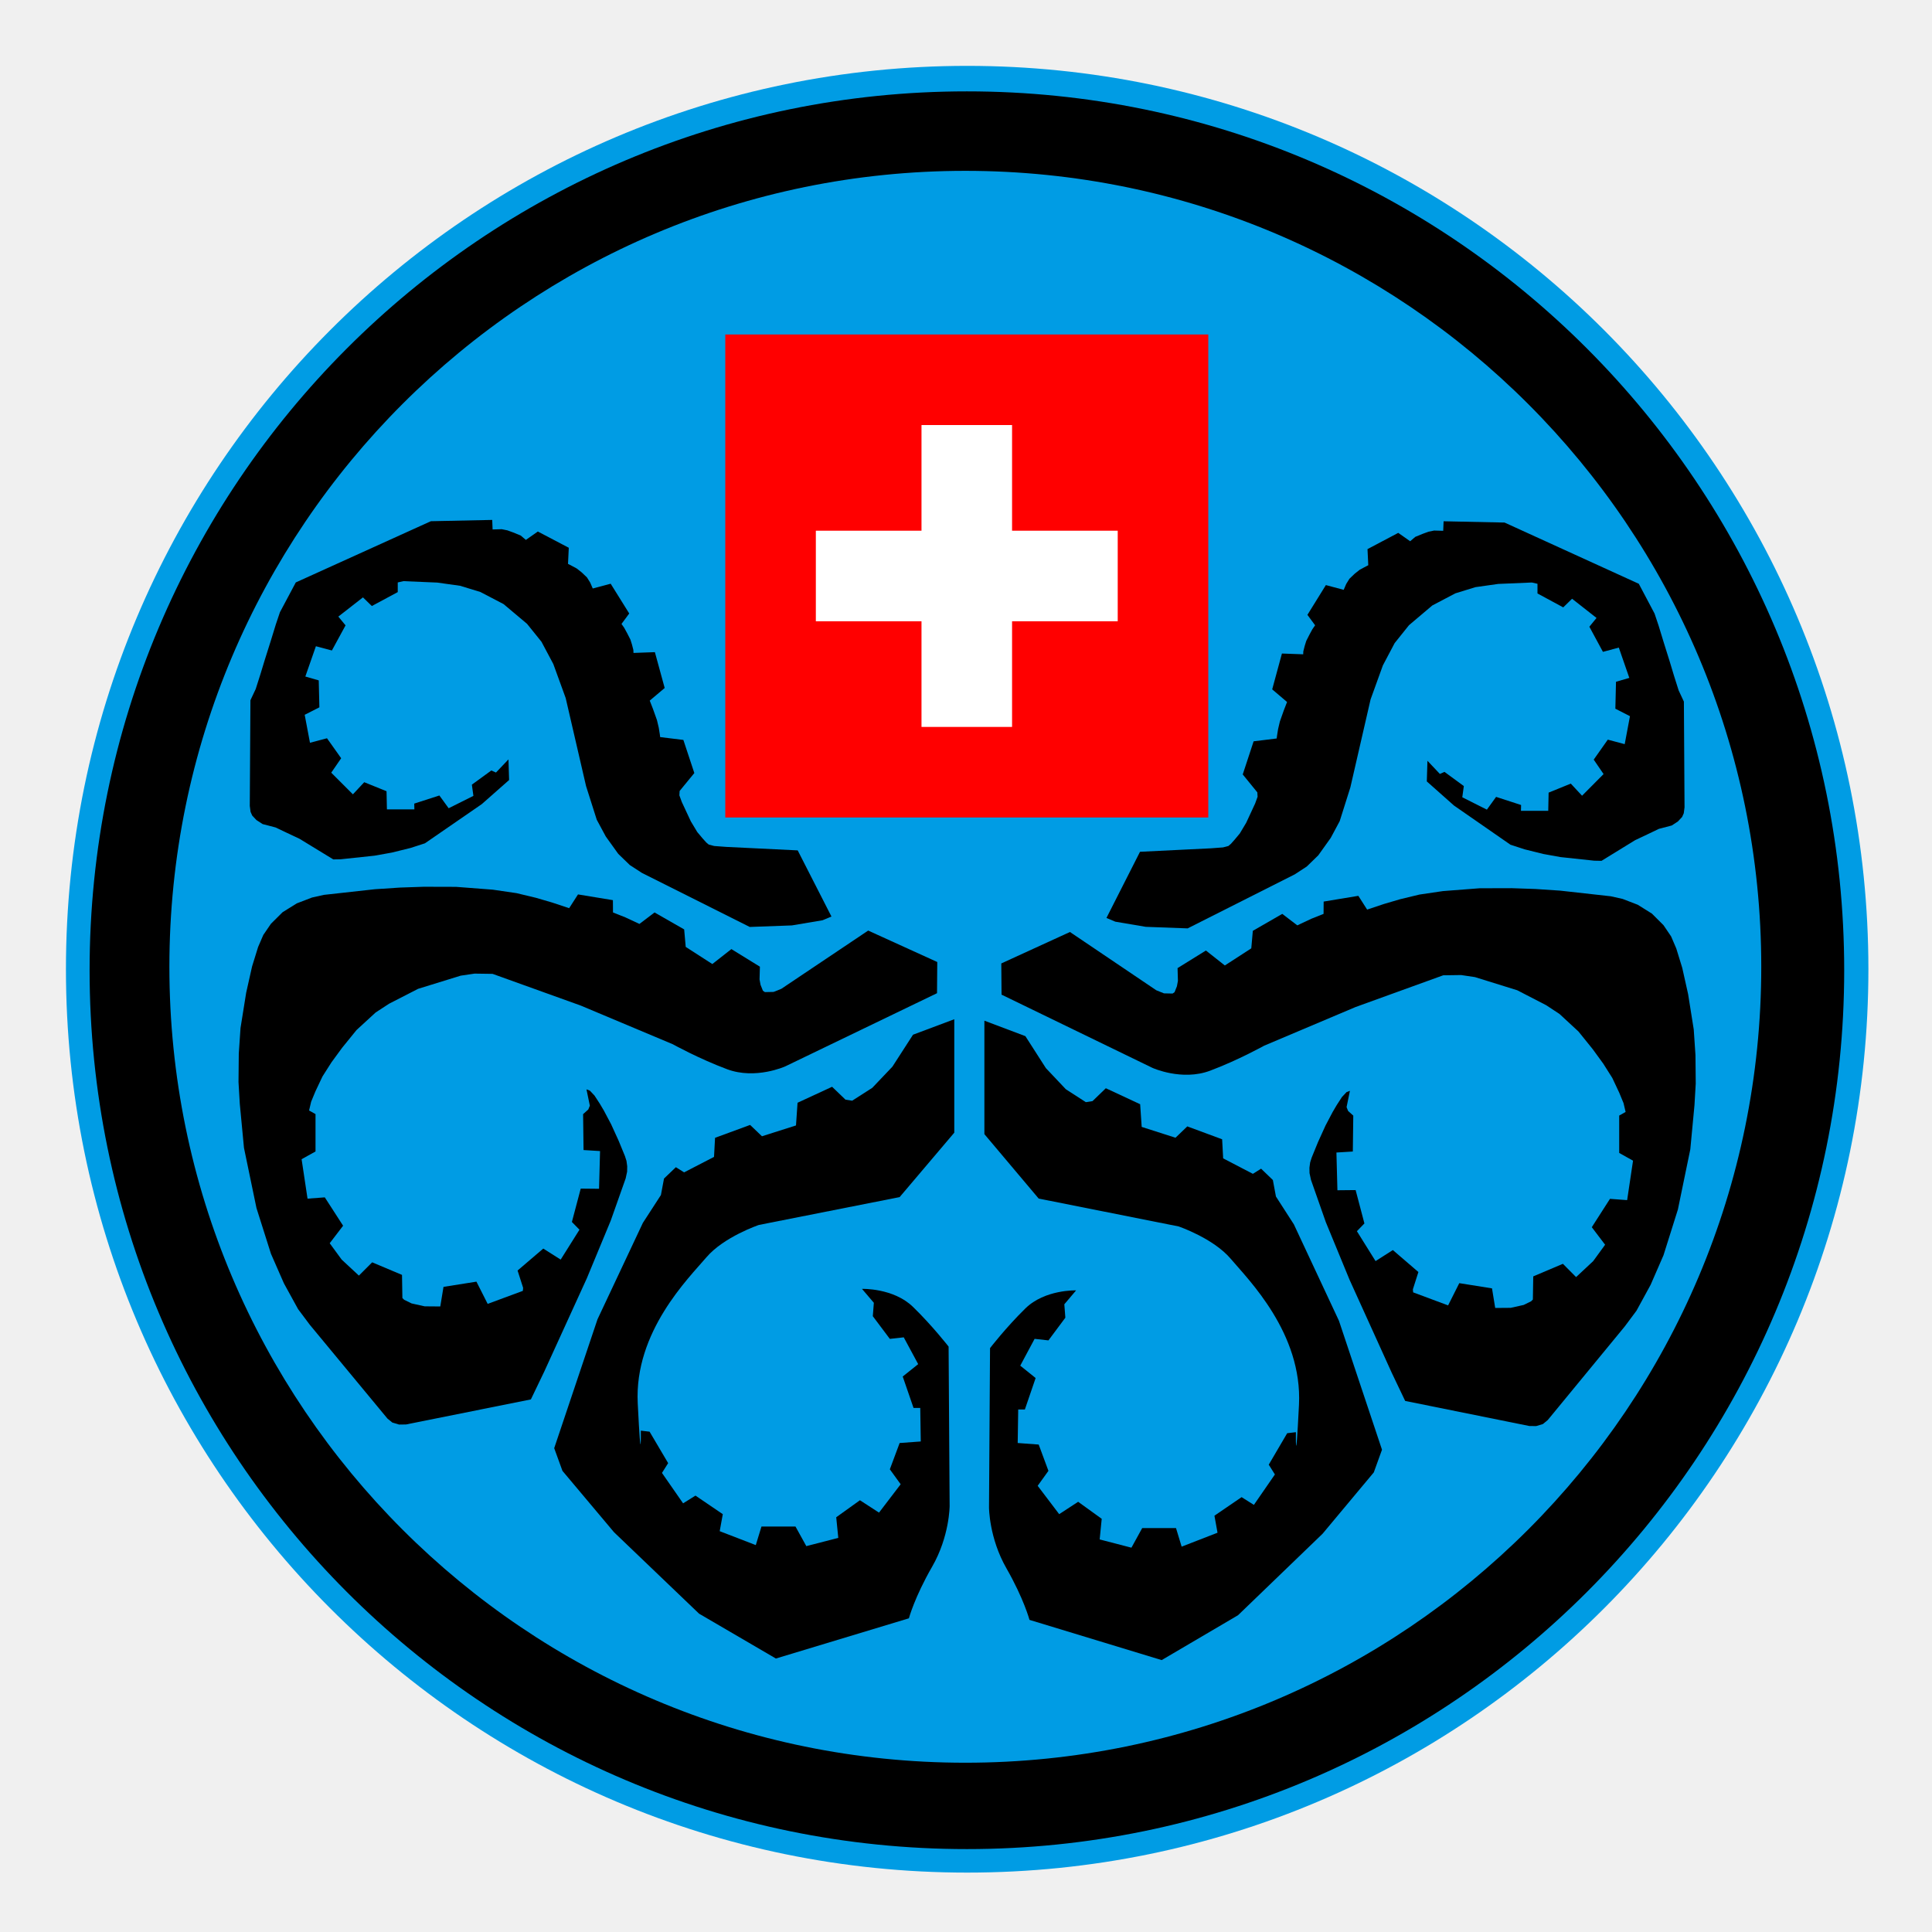
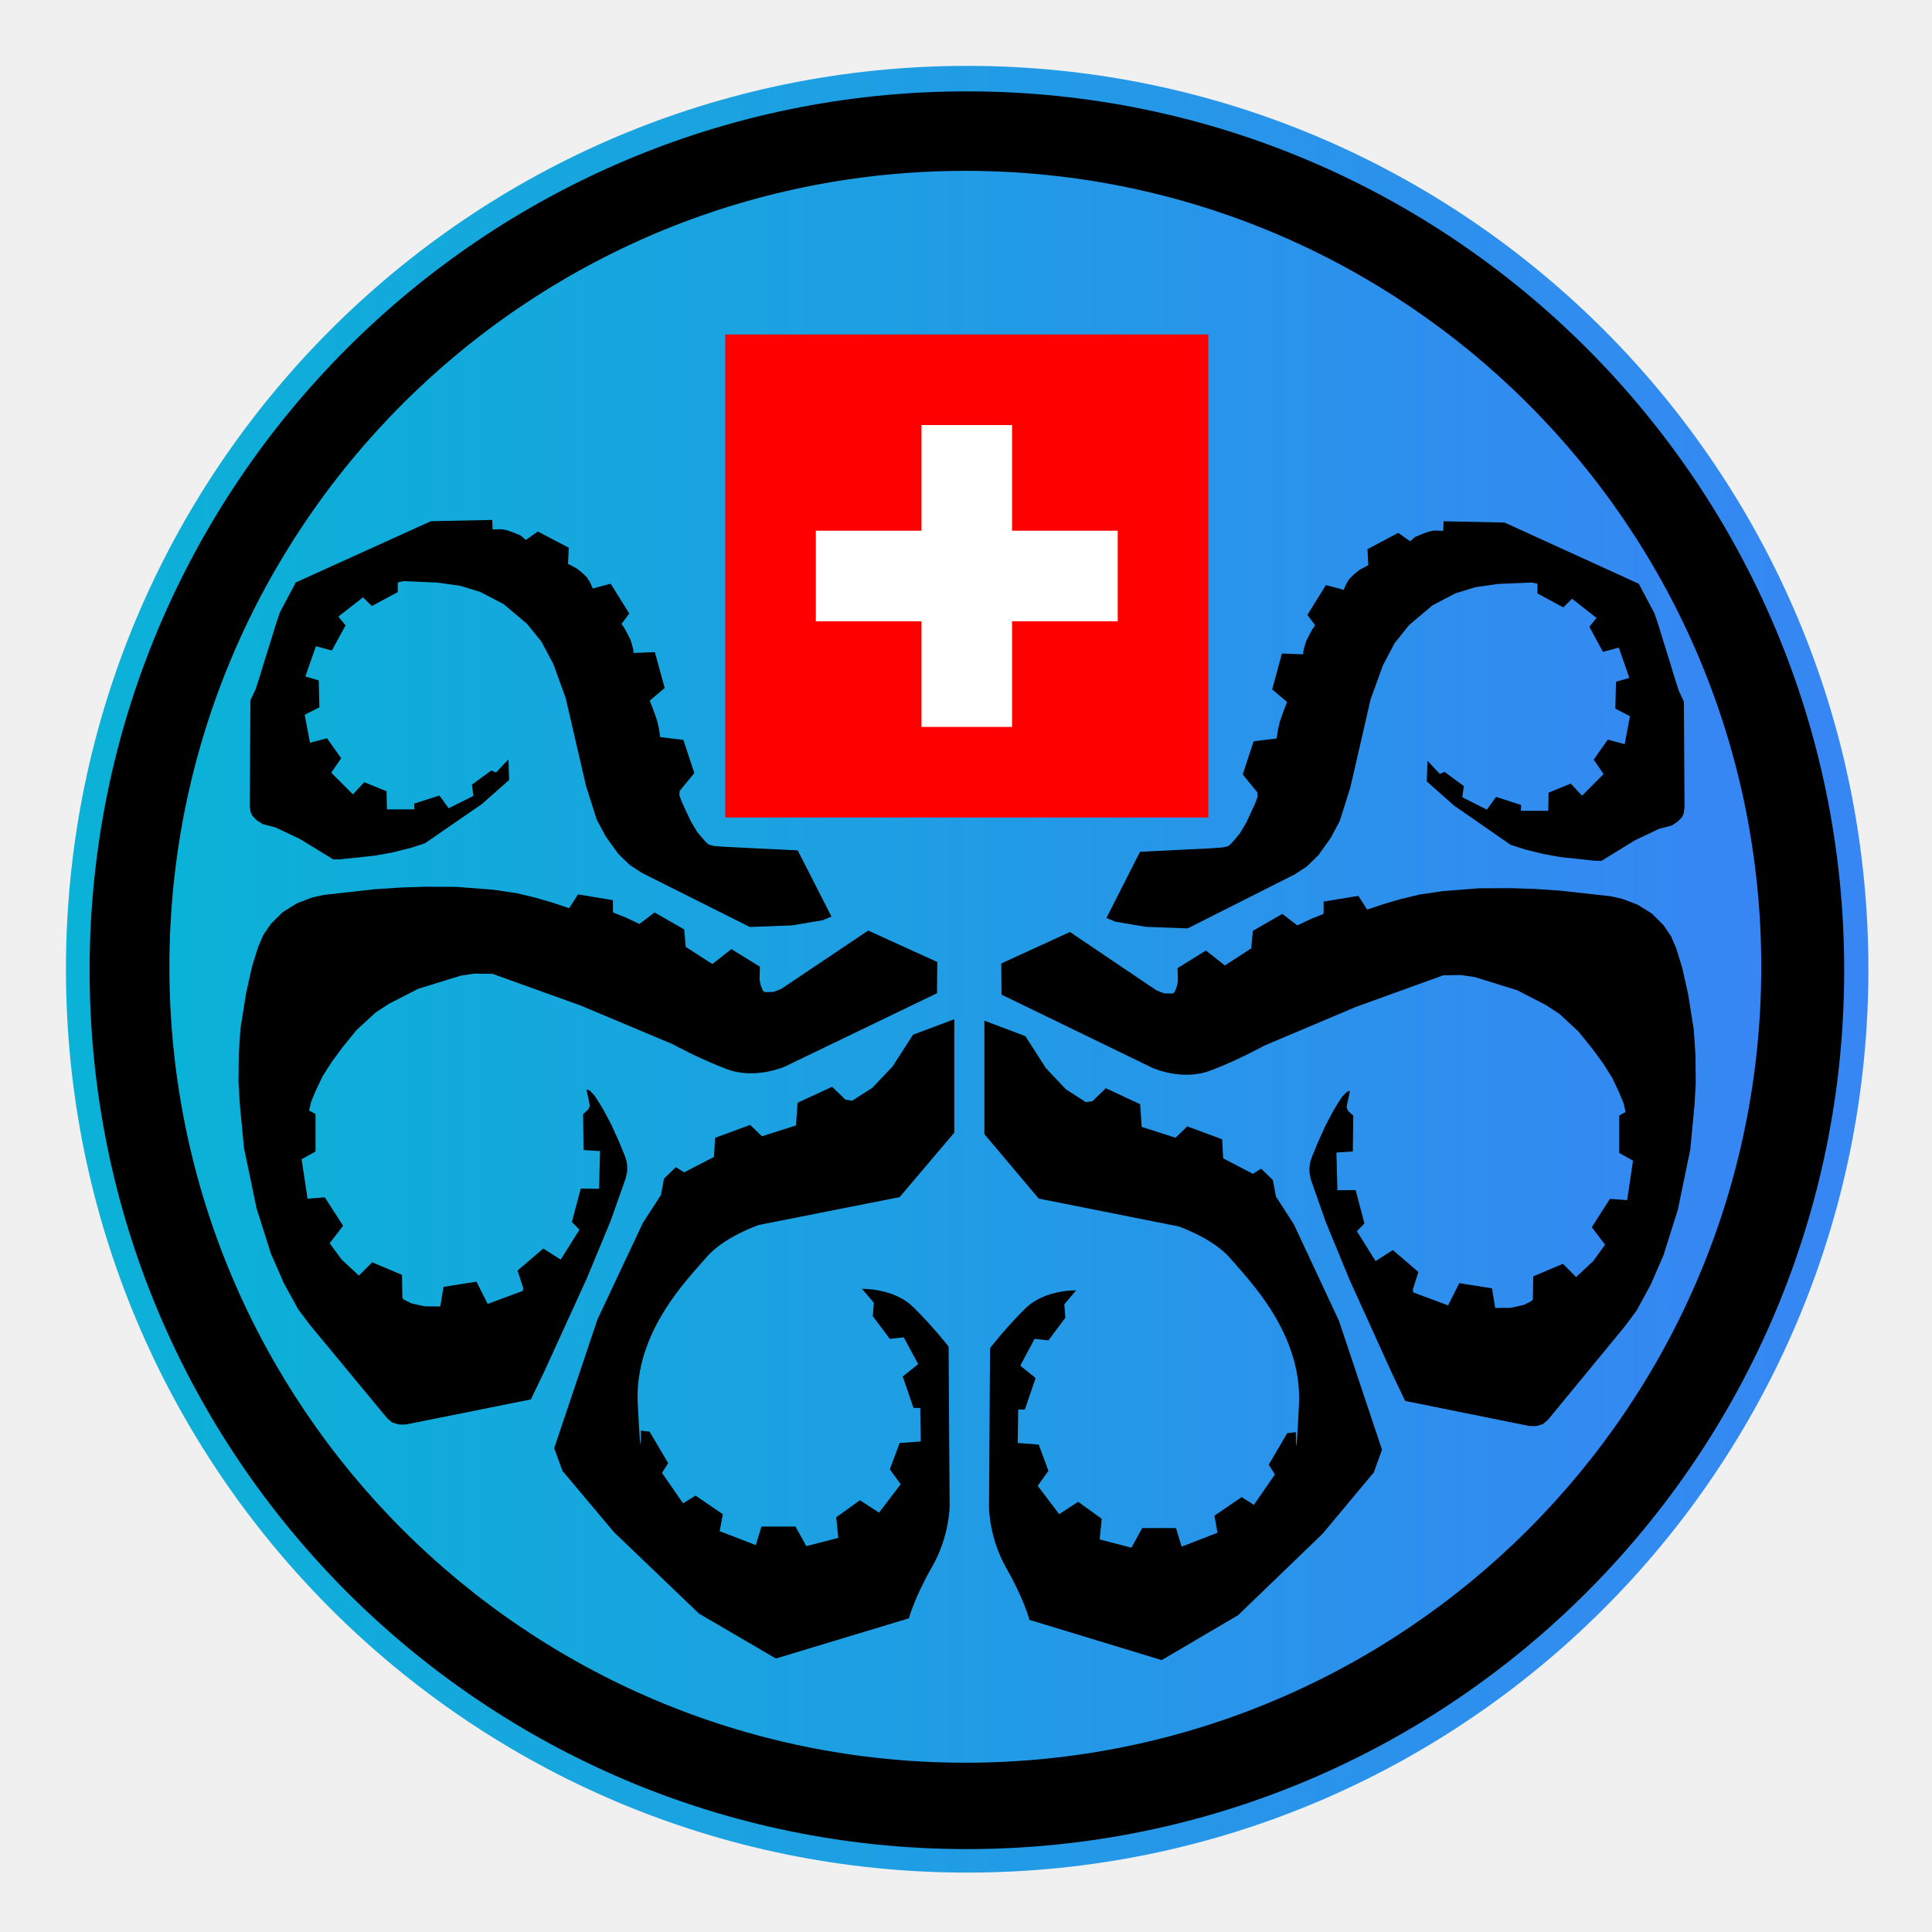
- <svg xmlns="http://www.w3.org/2000/svg" width="2048" height="2048" viewBox="0 0 541.867 541.867" version="1.1" id="svg5" xml:space="preserve">
-   <defs id="defs2" />
+ <svg xmlns="http://www.w3.org/2000/svg" xmlns:xlink="http://www.w3.org/1999/xlink" width="2048" height="2048" viewBox="0 0 541.867 541.867" version="1.1" id="svg5" xml:space="preserve">
+   <defs id="defs2">
+     <linearGradient id="linearGradient4474">
+       <stop style="stop-color:#06b6d4;stop-opacity:1;" offset="0" id="stop4470" />
+       <stop style="stop-color:#3b82f6;stop-opacity:1;" offset="1" id="stop4472" />
+     </linearGradient>
+     <linearGradient id="linearGradient2288">
+       <stop style="stop-color:#06b6d4;stop-opacity:1;" offset="0" id="stop2284" />
+       <stop style="stop-color:#3b82f6;stop-opacity:1;" offset="1" id="stop2286" />
+     </linearGradient>
+     <linearGradient xlink:href="#linearGradient2288" id="linearGradient2290" x1="7.177" y1="271.153" x2="534.311" y2="271.153" gradientUnits="userSpaceOnUse" gradientTransform="translate(-653.9233,-271.4423)" />
+     <linearGradient xlink:href="#linearGradient4474" id="linearGradient4476" x1="7.177" y1="271.153" x2="534.311" y2="271.153" gradientUnits="userSpaceOnUse" gradientTransform="translate(6.44943e-6)" />
+   </defs>
  <g id="layer4-3" transform="matrix(1.132278,0,0,1.134959,-35.29575,-35.90719)">
-     <circle style="fill:#009ce4;fill-opacity:1;stroke:#000000;stroke-width:80.66;stroke-opacity:0" id="path560-4" cx="270.744" cy="271.153" r="223.237" />
+     <circle style="fill:url(#linearGradient4476);fill-opacity:1;stroke:#000000;stroke-width:80.66;stroke-opacity:0" id="path560-4" cx="270.744" cy="271.153" r="223.237" />
  </g>
  <g id="layer5" transform="matrix(12.02149,0,0,6.438394,-242.0598,-171.1324)">
    <ellipse style="fill:#000000;fill-opacity:1;stroke:#000000;stroke-width:14.892;stroke-opacity:0" id="path2161" cx="42.694" cy="68.845" rx="20.468" ry="38.285" />
  </g>
-   <g id="layer4">
-     <circle style="fill:#009ce4;fill-opacity:1;stroke:#000000;stroke-width:80.66;stroke-opacity:0" id="path560" cx="270.744" cy="271.153" r="223.237" />
+   <g id="layer4" transform="rotate(135,270.7441,271.1531)">
+     <circle style="fill:url(#linearGradient2290);fill-opacity:1;stroke:#000000;stroke-width:80.66;stroke-dasharray:none;stroke-opacity:0" id="path560" cx="-383.179" cy="-0.289" r="223.237" transform="rotate(-135)" />
  </g>
  <g id="layer2">
    <path style="opacity:1;fill:#000000;fill-opacity:1;stroke:#000000;stroke-width:20;stroke-opacity:0" d="m 267.647,285.866 v 31.811 l -15.327,18.074 -39.475,7.808 c 0,0 -9.833,3.326 -14.749,9.11 -4.916,5.784 -20.243,20.822 -19.231,40.921 1.012,20.099 0.868,7.664 0.868,7.664 l 2.458,0.289 5.205,8.82 -1.735,2.747 5.928,8.531 3.47,-2.169 7.664,5.205 -0.868,4.772 10.122,3.904 1.591,-5.205 h 9.543 l 3.037,5.495 8.965,-2.314 -0.578,-5.784 6.651,-4.772 5.35,3.47 6.073,-7.953 -3.037,-4.193 2.747,-7.374 5.928,-0.434 -0.145,-9.399 h -1.88 l -3.037,-8.82 4.338,-3.47 -4.049,-7.519 -3.904,0.434 -4.772,-6.362 0.289,-3.76 -3.326,-3.904 c 0,0 8.82,-0.289 14.315,5.061 5.495,5.35 9.977,11.134 9.977,11.134 l 0.289,44.68 c 0,0 0,8.531 -4.916,17.062 -4.916,8.531 -6.507,14.46 -6.507,14.46 l -37.306,11.278 -21.545,-12.58 -23.858,-22.846 -14.46,-17.207 -2.314,-6.362 12.146,-36.149 12.724,-27.039 5.061,-7.808 0.868,-4.627 3.326,-3.181 2.314,1.446 8.387,-4.338 0.289,-5.35 9.833,-3.615 3.326,3.181 9.543,-3.037 0.434,-6.362 9.688,-4.482 3.759,3.615 1.88,0.289 5.639,-3.615 5.639,-5.928 5.784,-8.965 z" id="path4180" />
    <path style="fill:#000000;stroke:#000000;stroke-width:20;stroke-opacity:0" d="m 243.5,260.996 19.376,8.82 -0.072,8.748 -42.584,20.533 c 0,0 -8.314,3.759 -16.267,0.795 -7.953,-2.964 -15.255,-7.013 -15.255,-7.013 l -25.81,-10.845 -24.726,-8.893 -5.061,-0.072 -3.904,0.578 -11.929,3.687 -8.17,4.193 -3.759,2.458 -5.35,4.916 -4.049,4.989 -2.964,4.049 -2.53,3.976 -1.952,4.121 -1.229,2.964 -0.578,2.458 1.807,1.012 v 10.483 l -3.904,2.169 1.663,11.062 4.844,-0.361 5.133,7.953 -3.759,4.916 3.362,4.591 4.826,4.482 3.723,-3.723 8.368,3.525 0.108,6.489 0.488,0.488 2.097,1.03 3.669,0.813 4.374,0.036 0.904,-5.495 9.236,-1.464 3.153,6.238 9.867,-3.655 0.077,-0.844 -1.559,-4.857 7.208,-6.16 4.882,3.093 5.266,-8.384 -2.122,-2.173 2.479,-9.355 5.138,0.051 0.281,-10.582 -4.627,-0.281 -0.128,-10.071 1.457,-1.304 0.435,-1.074 -0.946,-4.575 0.946,0.358 1.304,1.38 1.483,2.275 1.15,1.943 2.019,3.809 2.122,4.652 1.764,4.294 0.435,1.355 0.204,1.508 -0.026,1.508 -0.409,1.892 -4.192,11.86 -6.697,16.155 -11.937,26.149 -3.757,7.822 -35.019,7.029 -1.943,0.026 -1.892,-0.562 -1.38,-1.125 -21.753,-26.277 -3.297,-4.397 -3.988,-7.259 -3.63,-8.282 -4.064,-12.832 -3.502,-16.87 -1.176,-12.372 -0.358,-6.084 0.077,-7.975 0.486,-7.183 1.585,-9.892 1.661,-7.387 1.687,-5.445 1.457,-3.374 2.147,-3.144 3.272,-3.246 3.988,-2.479 4.269,-1.636 3.323,-0.741 14.314,-1.585 6.978,-0.46 6.723,-0.23 9.049,0.026 10.327,0.792 6.62,0.971 5.445,1.304 4.55,1.329 4.78,1.585 2.479,-3.86 9.79,1.61 0.026,3.451 3.476,1.38 3.936,1.84 4.243,-3.221 8.307,4.754 0.435,4.908 7.464,4.805 5.342,-4.192 8.001,4.933 -0.102,3.579 0.281,1.508 0.665,1.661 0.562,0.383 2.428,-0.051 2.173,-0.869 z" id="path414" />
    <path style="fill:#000000;stroke:#000000;stroke-width:20;stroke-opacity:0" d="m 233.197,257.055 -2.494,1.048 -8.603,1.446 -11.821,0.434 -30.221,-15.146 -3.398,-2.205 -3.253,-3.145 -3.506,-4.88 -2.53,-4.699 -3,-9.435 -5.712,-24.69 -3.47,-9.543 -3.326,-6.254 -4.049,-5.025 -6.579,-5.531 -6.507,-3.398 -5.675,-1.735 -6.435,-0.904 -9.471,-0.398 -1.591,0.361 v 2.711 l -7.266,3.904 -2.494,-2.422 -6.904,5.386 2.024,2.458 -3.832,7.049 -4.482,-1.193 -2.964,8.495 3.759,1.084 0.181,7.555 -4.121,2.097 1.482,7.844 4.772,-1.265 3.976,5.603 -2.783,4.049 6.073,6.073 3.181,-3.398 6.254,2.53 0.108,5.097 h 7.7 l -0.036,-1.627 7.049,-2.277 2.603,3.579 6.941,-3.47 -0.434,-3.145 5.458,-3.976 1.301,0.578 3.506,-3.687 0.181,5.784 -7.664,6.76 -15.942,10.989 -4.013,1.301 -5.278,1.301 -4.844,0.868 -9.507,1.012 -2.06,0.036 -9.471,-5.784 -3.687,-1.735 -3.037,-1.446 -3.615,-0.94 -1.735,-1.121 -1.193,-1.265 -0.47,-1.048 -0.217,-1.663 0.181,-29.642 1.482,-3.145 1.301,-4.085 1.229,-4.049 1.699,-5.386 1.41,-4.591 1.157,-3.434 4.446,-8.35 37.884,-17.171 17.207,-0.361 0.108,2.675 2.567,-0.072 1.591,0.325 1.591,0.578 2.133,0.868 1.446,1.229 3.362,-2.35 8.676,4.555 -0.217,4.519 1.121,0.578 1.338,0.723 1.374,1.084 1.482,1.41 0.904,1.446 0.723,1.663 5.025,-1.338 5.205,8.35 -2.169,2.928 0.759,1.084 0.868,1.591 0.868,1.699 0.434,1.374 0.398,1.554 0.036,0.831 6.001,-0.217 2.747,10.049 -4.193,3.543 0.904,2.314 1.121,3.145 0.506,2.133 0.289,1.807 0.108,0.831 6.507,0.795 3.073,9.29 -4.121,5.025 -0.072,1.229 0.687,1.88 2.53,5.422 1.807,3 1.518,1.807 1.012,1.121 0.687,0.578 1.518,0.398 3.398,0.253 20.027,0.976 z" id="path416" />
    <path style="opacity:1;fill:#000000;fill-opacity:1;stroke:#000000;stroke-width:20;stroke-opacity:0" d="m 267.647,285.866 v 31.811 l -15.327,18.074 -39.475,7.808 c 0,0 -9.833,3.326 -14.749,9.11 -4.916,5.784 -20.243,20.822 -19.231,40.921 1.012,20.099 0.868,7.664 0.868,7.664 l 2.458,0.289 5.205,8.82 -1.735,2.747 5.928,8.531 3.47,-2.169 7.664,5.205 -0.868,4.772 10.122,3.904 1.591,-5.205 h 9.543 l 3.037,5.495 8.965,-2.314 -0.578,-5.784 6.651,-4.772 5.35,3.47 6.073,-7.953 -3.037,-4.193 2.747,-7.374 5.928,-0.434 -0.145,-9.399 h -1.88 l -3.037,-8.82 4.338,-3.47 -4.049,-7.519 -3.904,0.434 -4.772,-6.362 0.289,-3.76 -3.326,-3.904 c 0,0 8.82,-0.289 14.315,5.061 5.495,5.35 9.977,11.134 9.977,11.134 l 0.289,44.68 c 0,0 0,8.531 -4.916,17.062 -4.916,8.531 -6.507,14.46 -6.507,14.46 l -37.306,11.278 -21.545,-12.58 -23.858,-22.846 -14.46,-17.207 -2.314,-6.362 12.146,-36.149 12.724,-27.039 5.061,-7.808 0.868,-4.627 3.326,-3.181 2.314,1.446 8.387,-4.338 0.289,-5.35 9.833,-3.615 3.326,3.181 9.543,-3.037 0.434,-6.362 9.688,-4.482 3.759,3.615 1.88,0.289 5.639,-3.615 5.639,-5.928 5.784,-8.965 z" id="path418" transform="matrix(-0.9938198,0,0,1.000206,542.0833,0.345842)" />
    <path style="fill:#000000;stroke:#000000;stroke-width:20;stroke-opacity:0" d="m 243.5,260.996 19.376,8.82 -0.072,8.748 -42.584,20.533 c 0,0 -8.314,3.759 -16.267,0.795 -7.953,-2.964 -15.255,-7.013 -15.255,-7.013 l -25.81,-10.845 -24.726,-8.893 -5.061,-0.072 -3.904,0.578 -11.929,3.687 -8.17,4.193 -3.759,2.458 -5.35,4.916 -4.049,4.989 -2.964,4.049 -2.53,3.976 -1.952,4.121 -1.229,2.964 -0.578,2.458 1.807,1.012 v 10.483 l -3.904,2.169 1.663,11.062 4.844,-0.361 5.133,7.953 -3.759,4.916 3.362,4.591 4.826,4.482 3.723,-3.723 8.368,3.525 0.108,6.489 0.488,0.488 2.097,1.03 3.669,0.813 4.374,0.036 0.904,-5.495 9.236,-1.464 3.153,6.238 9.867,-3.655 0.077,-0.844 -1.559,-4.857 7.208,-6.16 4.882,3.093 5.266,-8.384 -2.122,-2.173 2.479,-9.355 5.138,0.051 0.281,-10.582 -4.627,-0.281 -0.128,-10.071 1.457,-1.304 0.435,-1.074 -0.946,-4.575 0.946,0.358 1.304,1.38 1.483,2.275 1.15,1.943 2.019,3.809 2.122,4.652 1.764,4.294 0.435,1.355 0.204,1.508 -0.026,1.508 -0.409,1.892 -4.192,11.86 -6.697,16.155 -11.937,26.149 -3.757,7.822 -35.019,7.029 -1.943,0.026 -1.892,-0.562 -1.38,-1.125 -21.753,-26.277 -3.297,-4.397 -3.988,-7.259 -3.63,-8.282 -4.064,-12.832 -3.502,-16.87 -1.176,-12.372 -0.358,-6.084 0.077,-7.975 0.486,-7.183 1.585,-9.892 1.661,-7.387 1.687,-5.445 1.457,-3.374 2.147,-3.144 3.272,-3.246 3.988,-2.479 4.269,-1.636 3.323,-0.741 14.314,-1.585 6.978,-0.46 6.723,-0.23 9.049,0.026 10.327,0.792 6.62,0.971 5.445,1.304 4.55,1.329 4.78,1.585 2.479,-3.86 9.79,1.61 0.026,3.451 3.476,1.38 3.936,1.84 4.243,-3.221 8.307,4.754 0.435,4.908 7.464,4.805 5.342,-4.192 8.001,4.933 -0.102,3.579 0.281,1.508 0.665,1.661 0.562,0.383 2.428,-0.051 2.173,-0.869 z" id="path420" transform="matrix(-0.9938198,0,0,1.000206,542.0833,0.345842)" />
    <path style="fill:#000000;stroke:#000000;stroke-width:20;stroke-opacity:0" d="m 233.197,257.055 -2.494,1.048 -8.603,1.446 -11.821,0.434 -30.221,-15.146 -3.398,-2.205 -3.253,-3.145 -3.506,-4.88 -2.53,-4.699 -3,-9.435 -5.712,-24.69 -3.47,-9.543 -3.326,-6.254 -4.049,-5.025 -6.579,-5.531 -6.507,-3.398 -5.675,-1.735 -6.435,-0.904 -9.471,-0.398 -1.591,0.361 v 2.711 l -7.266,3.904 -2.494,-2.422 -6.904,5.386 2.024,2.458 -3.832,7.049 -4.482,-1.193 -2.964,8.495 3.759,1.084 0.181,7.555 -4.121,2.097 1.482,7.844 4.772,-1.265 3.976,5.603 -2.783,4.049 6.073,6.073 3.181,-3.398 6.254,2.53 0.108,5.097 h 7.7 l -0.036,-1.627 7.049,-2.277 2.603,3.579 6.941,-3.47 -0.434,-3.145 5.458,-3.976 1.301,0.578 3.506,-3.687 0.181,5.784 -7.664,6.76 -15.942,10.989 -4.013,1.301 -5.278,1.301 -4.844,0.868 -9.507,1.012 -2.06,0.036 -9.471,-5.784 -3.687,-1.735 -3.037,-1.446 -3.615,-0.94 -1.735,-1.121 -1.193,-1.265 -0.47,-1.048 -0.217,-1.663 0.181,-29.642 1.482,-3.145 1.301,-4.085 1.229,-4.049 1.699,-5.386 1.41,-4.591 1.157,-3.434 4.446,-8.35 37.884,-17.171 17.207,-0.361 0.108,2.675 2.567,-0.072 1.591,0.325 1.591,0.578 2.133,0.868 1.446,1.229 3.362,-2.35 8.676,4.555 -0.217,4.519 1.121,0.578 1.338,0.723 1.374,1.084 1.482,1.41 0.904,1.446 0.723,1.663 5.025,-1.338 5.205,8.35 -2.169,2.928 0.759,1.084 0.868,1.591 0.868,1.699 0.434,1.374 0.398,1.554 0.036,0.831 6.001,-0.217 2.747,10.049 -4.193,3.543 0.904,2.314 1.121,3.145 0.506,2.133 0.289,1.807 0.108,0.831 6.507,0.795 3.073,9.29 -4.121,5.025 -0.072,1.229 0.687,1.88 2.53,5.422 1.807,3 1.518,1.807 1.012,1.121 0.687,0.578 1.518,0.398 3.398,0.253 20.027,0.976 z" id="path422" transform="matrix(-0.9938198,0,0,1.000206,542.0833,0.345842)" />
  </g>
  <g id="layer3" transform="translate(1.226937,-2.862853)">
    <path d="M 0,0 H 32 V 32 H 0 Z" fill="#ff0000" id="path484" transform="matrix(4.233333,0,0,4.233333,202.1928,96.67622)" />
    <path d="m 13,6 h 6 v 7 h 7 v 6 h -7 v 7 H 13 V 19 H 6 v -6 h 7 z" fill="#ffffff" id="path486" transform="matrix(4.233333,0,0,4.233333,202.1928,96.67622)" />
  </g>
</svg>
